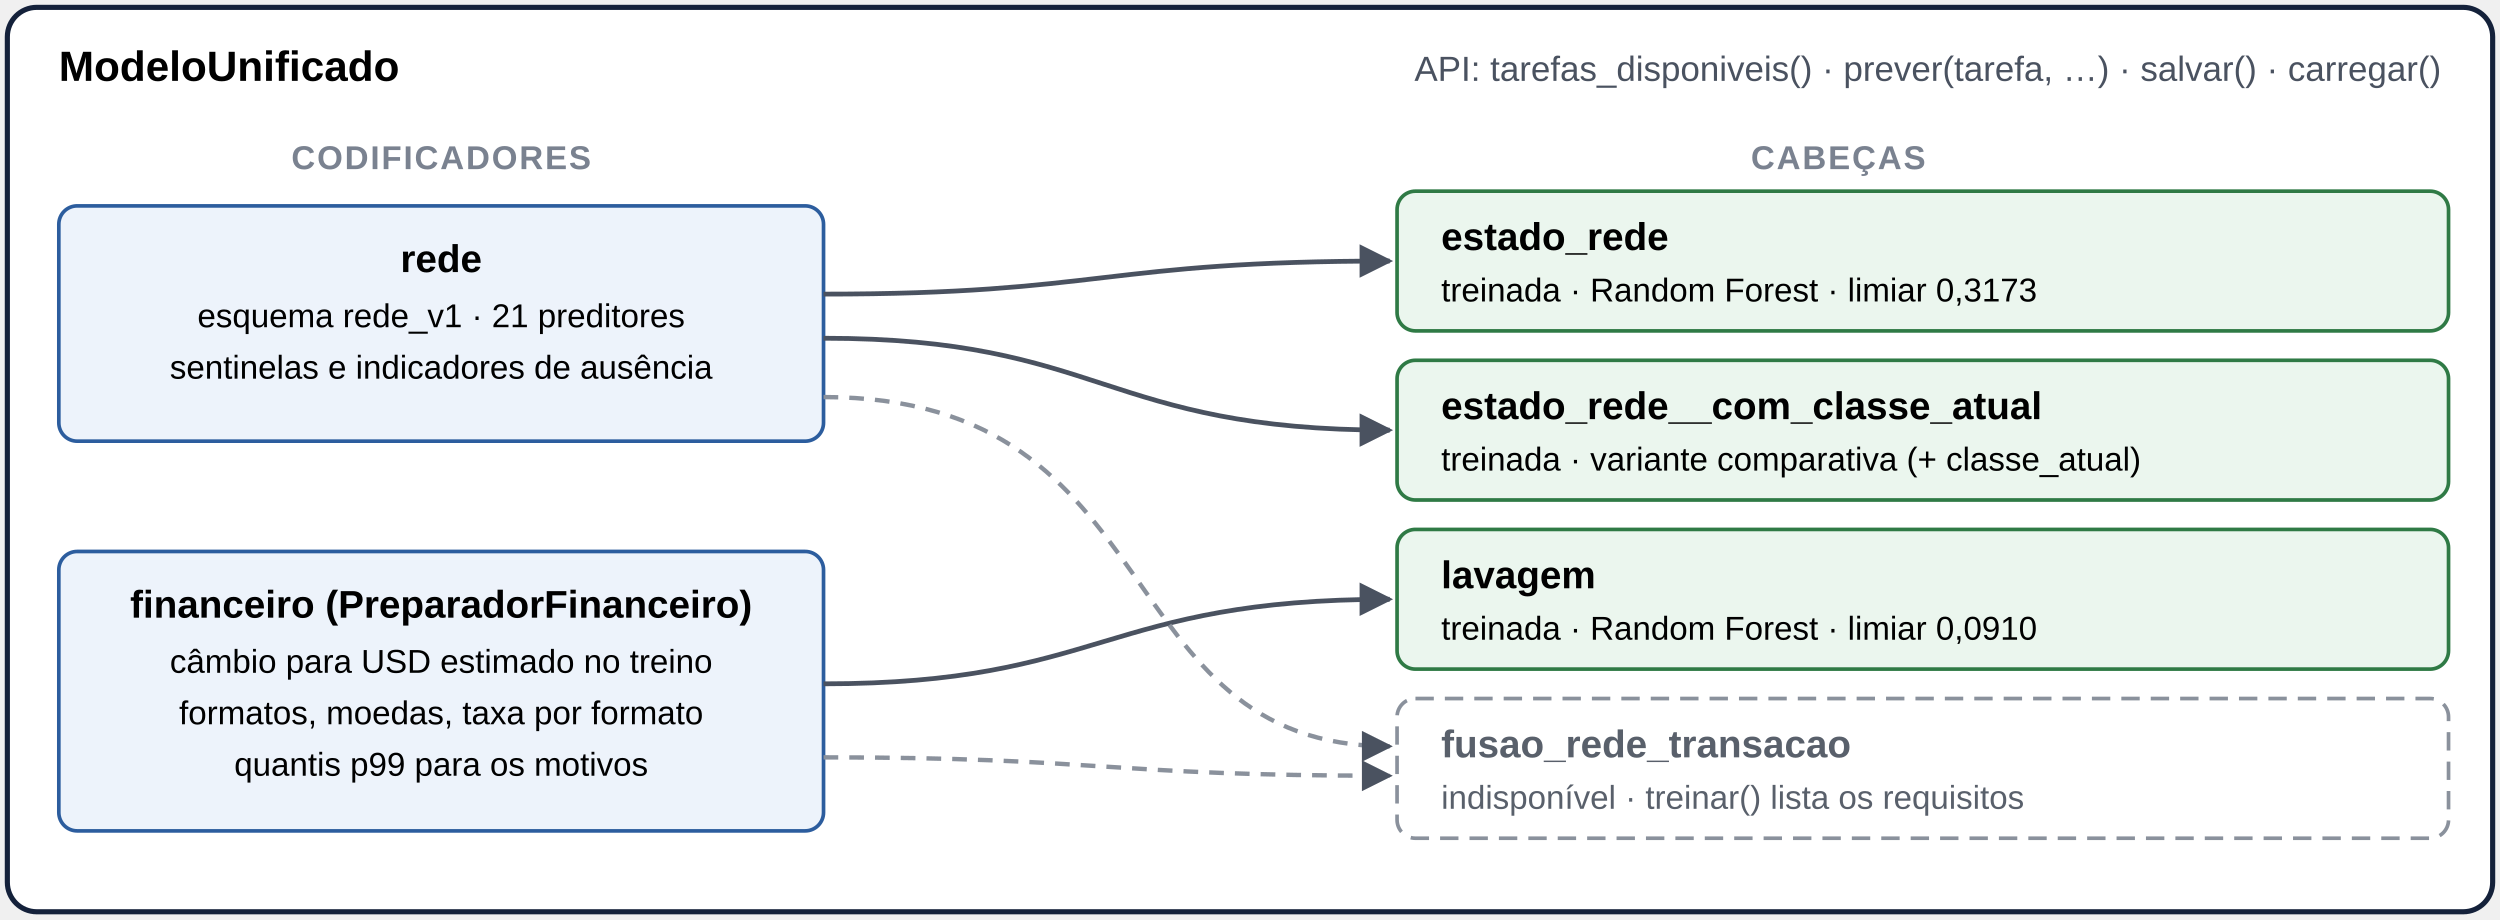
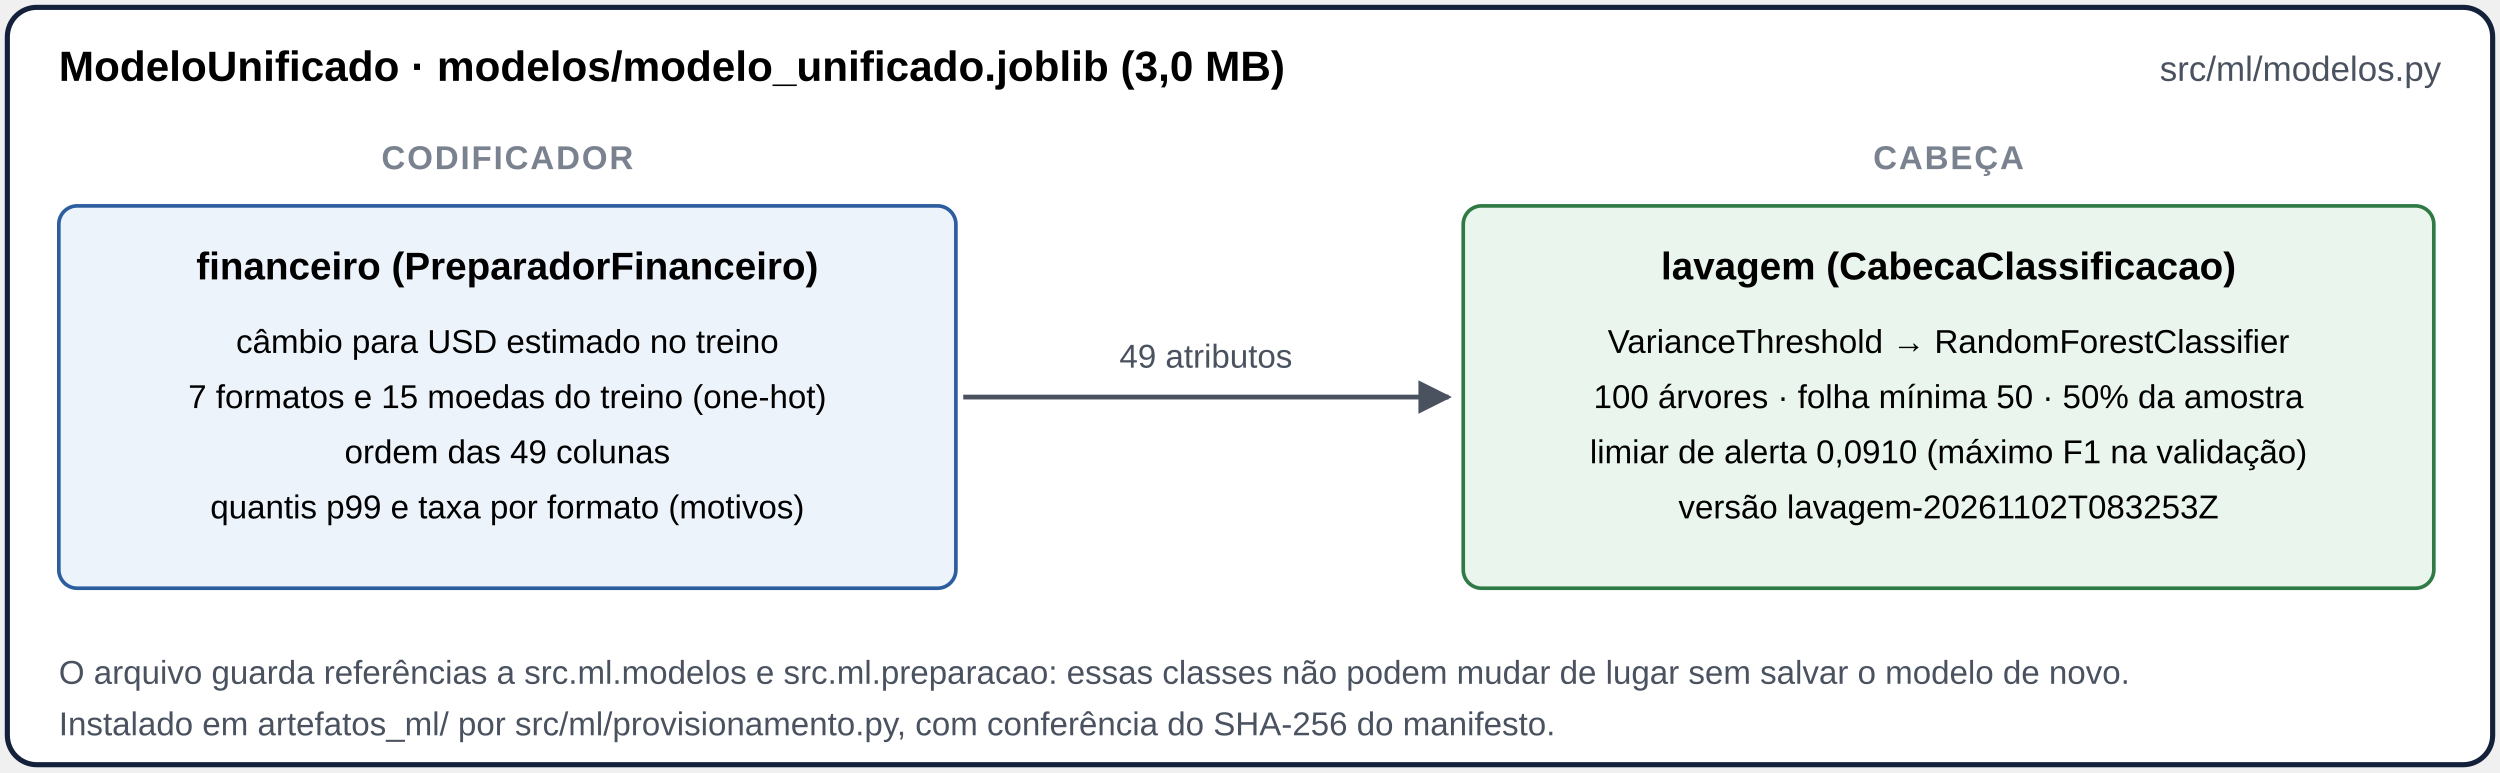
- <svg xmlns="http://www.w3.org/2000/svg" viewBox="0 0 680 250" font-family="Segoe UI, Arial, sans-serif">
+ <svg xmlns="http://www.w3.org/2000/svg" viewBox="0 0 680 210" font-family="Segoe UI, Arial, sans-serif">
  <defs>
    <marker id="seta3" viewBox="0 0 10 10" refX="9" refY="5" markerWidth="7" markerHeight="7" orient="auto">
      <path d="M0,0 L10,5 L0,10 z" fill="#4a5260" />
    </marker>
  </defs>
-   <rect x="2" y="2" width="676" height="246" rx="8" fill="#ffffff" stroke="#14213a" stroke-width="1.4" />
-   <text x="16" y="22" font-size="11.5" font-weight="600">ModeloUnificado</text>
-   <text x="664" y="22" text-anchor="end" font-size="9.5" fill="#4a5260">API: tarefas_disponiveis() · prever(tarefa, …) · salvar() · carregar()</text>
-   <text x="120" y="46" text-anchor="middle" font-size="9" font-weight="600" fill="#7a8290" letter-spacing="0.5">CODIFICADORES</text>
-   <text x="500" y="46" text-anchor="middle" font-size="9" font-weight="600" fill="#7a8290" letter-spacing="0.5">CABEÇAS</text>
-   <rect x="16" y="56" width="208" height="64" rx="5" fill="#edf3fb" stroke="#2c5d9e" />
-   <text x="120" y="74" text-anchor="middle" font-size="10.5" font-weight="600">rede</text>
-   <text x="120" y="89" text-anchor="middle" font-size="9">esquema rede_v1 · 21 preditores</text>
-   <text x="120" y="103" text-anchor="middle" font-size="9">sentinelas e indicadores de ausência</text>
-   <rect x="16" y="150" width="208" height="76" rx="5" fill="#edf3fb" stroke="#2c5d9e" />
-   <text x="120" y="168" text-anchor="middle" font-size="10.5" font-weight="600">financeiro (PreparadorFinanceiro)</text>
-   <text x="120" y="183" text-anchor="middle" font-size="9">câmbio para USD estimado no treino</text>
-   <text x="120" y="197" text-anchor="middle" font-size="9">formatos, moedas, taxa por formato</text>
-   <text x="120" y="211" text-anchor="middle" font-size="9">quantis p99 para os motivos</text>
-   <rect x="380" y="52" width="286" height="38" rx="5" fill="#ebf6ee" stroke="#2f7a45" />
-   <text x="392" y="68" font-size="10.5" font-weight="600">estado_rede</text>
-   <text x="392" y="82" font-size="9">treinada · Random Forest · limiar 0,3173</text>
-   <rect x="380" y="98" width="286" height="38" rx="5" fill="#ebf6ee" stroke="#2f7a45" />
-   <text x="392" y="114" font-size="10.5" font-weight="600">estado_rede__com_classe_atual</text>
-   <text x="392" y="128" font-size="9">treinada · variante comparativa (+ classe_atual)</text>
-   <rect x="380" y="144" width="286" height="38" rx="5" fill="#ebf6ee" stroke="#2f7a45" />
-   <text x="392" y="160" font-size="10.5" font-weight="600">lavagem</text>
-   <text x="392" y="174" font-size="9">treinada · Random Forest · limiar 0,0910</text>
-   <rect x="380" y="190" width="286" height="38" rx="5" fill="#ffffff" stroke="#8a919c" stroke-dasharray="5 3" />
-   <text x="392" y="206" font-size="10.5" font-weight="600" fill="#59606b">fusao_rede_transacao</text>
-   <text x="392" y="220" font-size="9" fill="#59606b">indisponível · treinar() lista os requisitos</text>
-   <g stroke="#4a5260" stroke-width="1.3" fill="none" marker-end="url(#seta3)">
-     <path d="M224,80 C300,80 300,71 378,71" />
-     <path d="M224,92 C300,92 300,117 378,117" />
-     <path d="M224,186 C300,186 300,163 378,163" />
-   </g>
-   <g stroke="#8a919c" stroke-width="1.2" fill="none" stroke-dasharray="4 3" marker-end="url(#seta3)">
-     <path d="M224,108 C320,108 300,203 378,203" />
-     <path d="M224,206 C300,206 300,211 378,211" />
-   </g>
+   <rect x="2" y="2" width="676" height="206" rx="8" fill="#ffffff" stroke="#14213a" stroke-width="1.4" />
+   <text x="16" y="22" font-size="11.5" font-weight="600">ModeloUnificado · modelos/modelo_unificado.joblib (3,0 MB)</text>
+   <text x="664" y="22" text-anchor="end" font-size="9.5" fill="#4a5260">src/ml/modelos.py</text>
+   <text x="138" y="46" text-anchor="middle" font-size="9" font-weight="600" fill="#7a8290" letter-spacing="0.5">CODIFICADOR</text>
+   <text x="530" y="46" text-anchor="middle" font-size="9" font-weight="600" fill="#7a8290" letter-spacing="0.5">CABEÇA</text>
+   <rect x="16" y="56" width="244" height="104" rx="5" fill="#edf3fb" stroke="#2c5d9e" />
+   <text x="138" y="76" text-anchor="middle" font-size="10.5" font-weight="600">financeiro (PreparadorFinanceiro)</text>
+   <text x="138" y="96" text-anchor="middle" font-size="9">câmbio para USD estimado no treino</text>
+   <text x="138" y="111" text-anchor="middle" font-size="9">7 formatos e 15 moedas do treino (one-hot)</text>
+   <text x="138" y="126" text-anchor="middle" font-size="9">ordem das 49 colunas</text>
+   <text x="138" y="141" text-anchor="middle" font-size="9">quantis p99 e taxa por formato (motivos)</text>
+   <line x1="262" y1="108" x2="394" y2="108" stroke="#4a5260" stroke-width="1.3" marker-end="url(#seta3)" />
+   <text x="328" y="100" text-anchor="middle" font-size="9" fill="#4a5260">49 atributos</text>
+   <rect x="398" y="56" width="264" height="104" rx="5" fill="#eaf5ed" stroke="#2f7a45" />
+   <text x="530" y="76" text-anchor="middle" font-size="10.5" font-weight="600">lavagem (CabecaClassificacao)</text>
+   <text x="530" y="96" text-anchor="middle" font-size="9">VarianceThreshold → RandomForestClassifier</text>
+   <text x="530" y="111" text-anchor="middle" font-size="9">100 árvores · folha mínima 50 · 50% da amostra</text>
+   <text x="530" y="126" text-anchor="middle" font-size="9">limiar de alerta 0,0910 (máximo F1 na validação)</text>
+   <text x="530" y="141" text-anchor="middle" font-size="9">versão lavagem-20261102T083253Z</text>
+   <text x="16" y="186" font-size="9" fill="#4a5260">O arquivo guarda referências a src.ml.modelos e src.ml.preparacao: essas classes não podem mudar de lugar sem salvar o modelo de novo.</text>
+   <text x="16" y="200" font-size="9" fill="#4a5260">Instalado em artefatos_ml/ por src/ml/provisionamento.py, com conferência do SHA-256 do manifesto.</text>
</svg>
